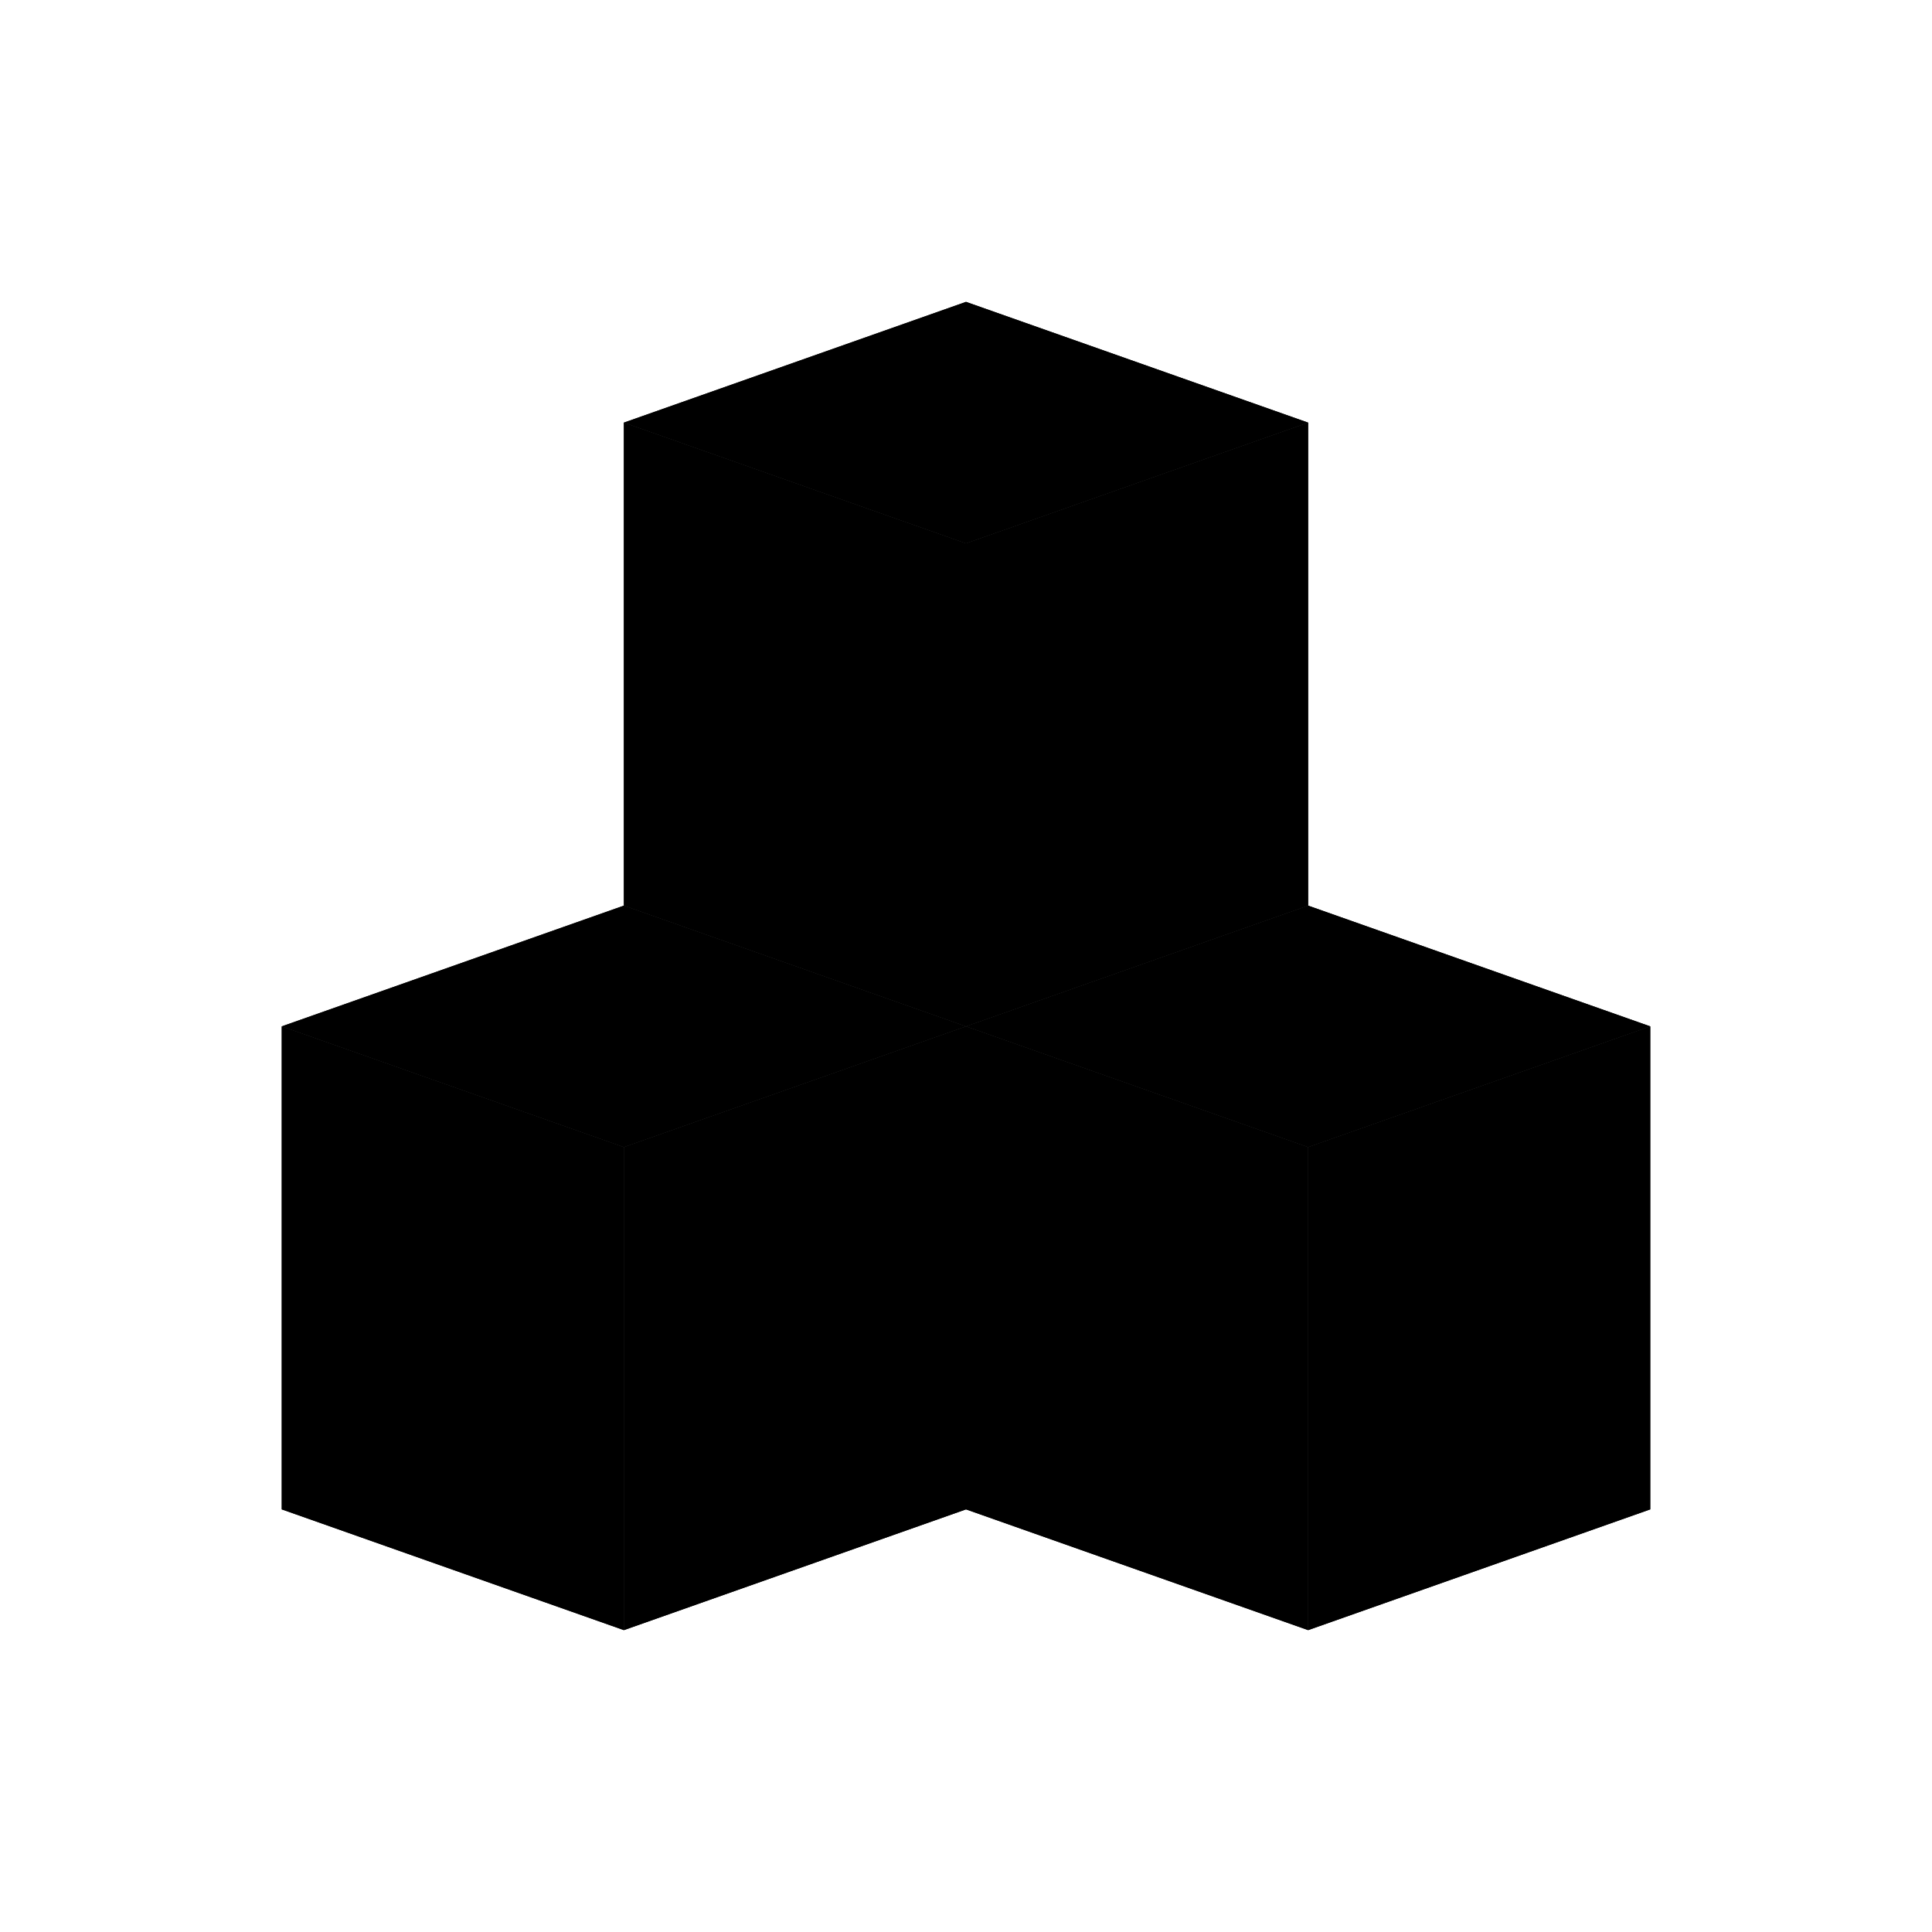
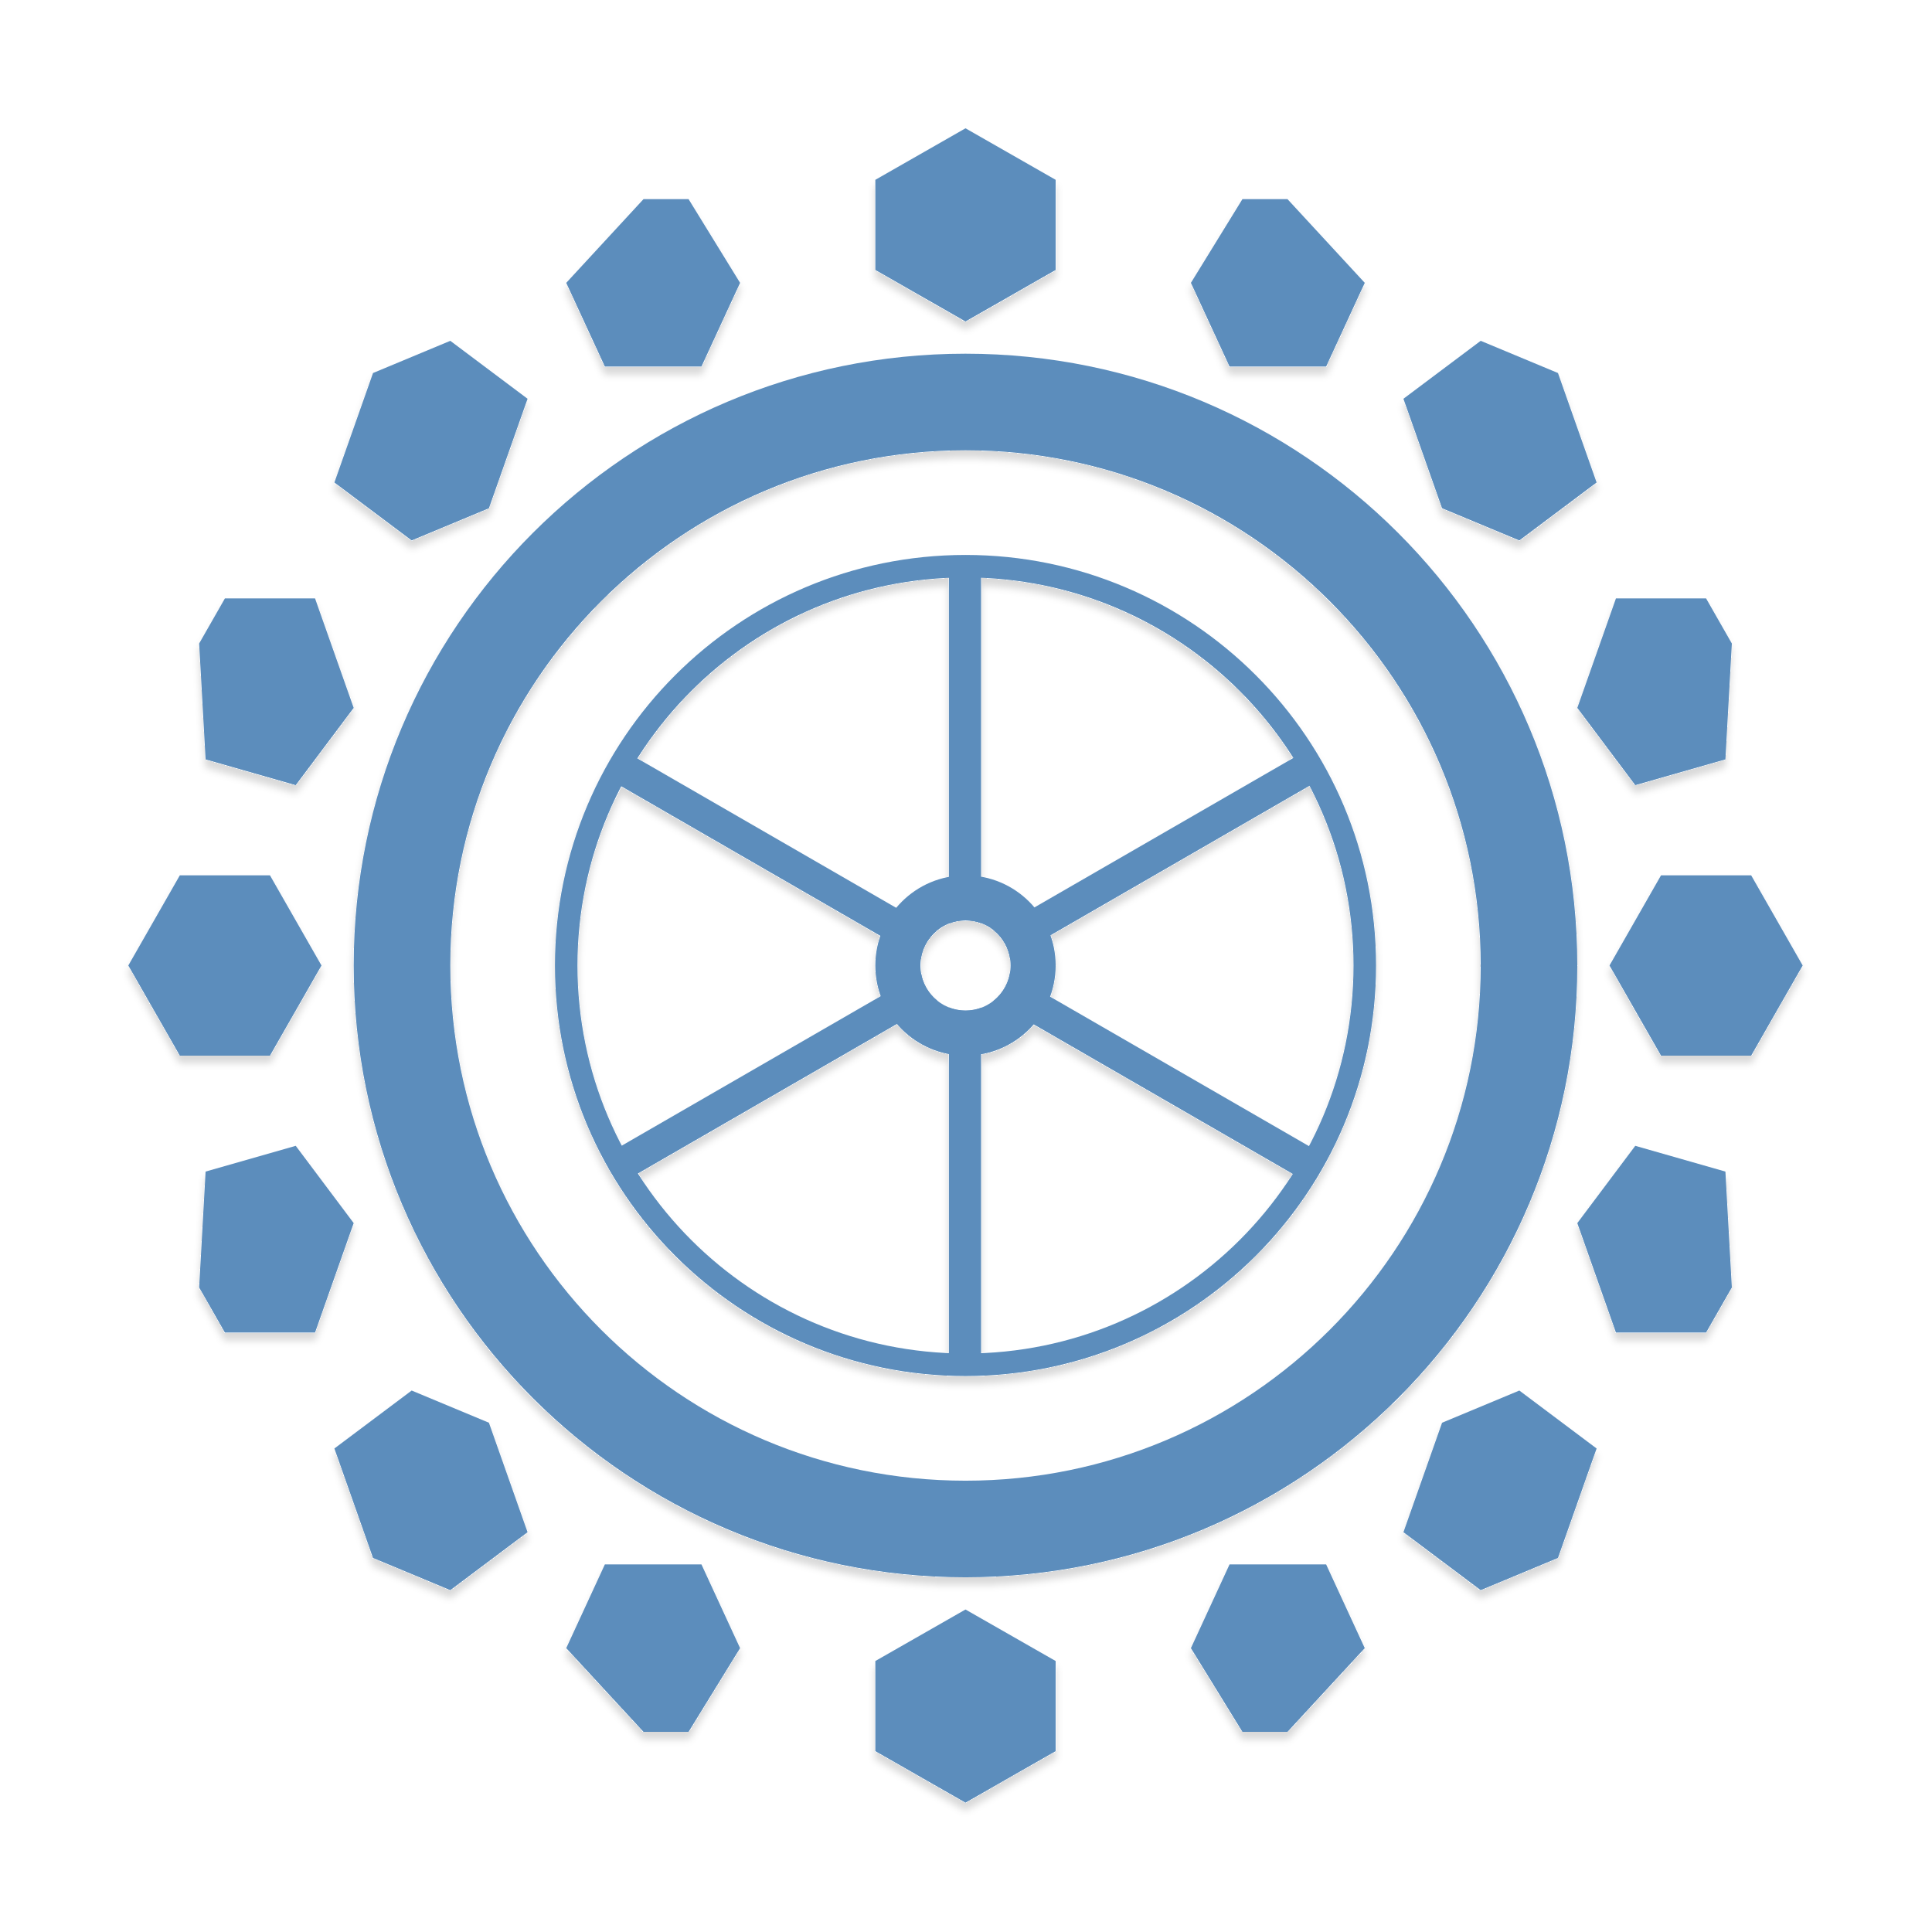
- <svg xmlns="http://www.w3.org/2000/svg" width="96" height="96" viewBox="0 0 96 96" fill="none">
-   <path d="M14 51L31 45L48 51L31 57L14 51Z" fill="currentColor" />
-   <path d="M31 45L48 51L31 57L14 51L31 45ZM31 55.939L44.995 51L31 46.061L17.005 51L31 55.939Z" fill="currentColor" />
-   <path d="M14 51L31 57L31 81L14 75V51Z" fill="currentColor" />
-   <path d="M31 57L31 81L14 75V51L31 57ZM15 74.292L30 79.586V57.707L15 52.413V74.292Z" fill="currentColor" />
-   <path d="M48 51L31 57L31 81L48 75V51Z" fill="currentColor" />
-   <path d="M31 57L31 81L48 75V51L31 57ZM47 74.292L32 79.586V57.707L47 52.413V74.292Z" fill="currentColor" />
-   <path d="M48 51L65 45L82 51L65 57L48 51Z" fill="currentColor" />
-   <path d="M65 45L82 51L65 57L48 51L65 45ZM65 55.939L78.995 51L65 46.061L51.005 51L65 55.939Z" fill="currentColor" />
-   <path d="M48 51L65 57L65 81L48 75V51Z" fill="currentColor" />
-   <path d="M65 57L65 81L48 75V51L65 57ZM49 74.292L64 79.586V57.707L49 52.413V74.292Z" fill="currentColor" />
-   <path d="M82 51L65 57L65 81L82 75V51Z" fill="currentColor" />
-   <path d="M65 57L65 81L82 75V51L65 57ZM81 74.292L66 79.586V57.707L81 52.413V74.292Z" fill="currentColor" />
-   <path d="M31 21L48 15L65 21L48 27L31 21Z" fill="currentColor" />
-   <path d="M48 15L65 21L48 27L31 21L48 15ZM48 25.939L61.995 21L48 16.061L34.005 21L48 25.939Z" fill="currentColor" />
-   <path d="M31 21L48 27L48 51L31 45V21Z" fill="currentColor" />
-   <path d="M48 27L48 51L31 45V21L48 27ZM32 44.292L47 49.586V27.707L32 22.413V44.292Z" fill="currentColor" />
-   <path d="M65 21L48 27L48 51L65 45V21Z" fill="currentColor" />
-   <path d="M48 27L48 51L65 45V21L48 27ZM64 44.292L49 49.586V27.707L64 22.413V44.292Z" fill="currentColor" />
+ <svg xmlns="http://www.w3.org/2000/svg" width="1024" height="1024" viewBox="0 0 1024 1024" fill="none">
+   <g filter="url(#filter0_d_16_49)">
+     <path d="M511.733 68L559.52 95.307V143.093L511.733 170.4L463.947 143.093V95.307L511.733 68ZM682.4 105.547L723.36 149.92L702.88 194.293H651.68L631.2 149.92L658.507 105.547H682.4ZM825.76 197.707L846.24 255.733L805.28 286.453L764.32 269.387L743.84 211.36L784.8 180.64L825.76 197.707ZM917.92 341.067L914.507 402.507L866.72 416.16L836 375.2L856.48 317.173H904.267L917.92 341.067ZM955.467 511.733L928.16 559.52H880.373L853.067 511.733L880.373 463.947H928.16L955.467 511.733ZM917.92 682.4L904.267 706.293H856.48L836 648.267L866.72 607.307L914.507 620.96L917.92 682.4ZM825.76 825.76L784.8 842.827L743.84 812.107L764.32 754.08L805.28 737.013L846.24 767.733L825.76 825.76ZM682.4 917.92H658.507L631.2 873.547L651.68 829.173H702.88L723.36 873.547L682.4 917.92ZM511.733 955.467L463.947 928.16V880.373L511.733 853.067L559.52 880.373V928.16L511.733 955.467ZM341.067 917.92L300.107 873.547L320.587 829.173H371.787L392.267 873.547L364.96 917.92H341.067ZM197.707 825.76L177.227 767.733L218.187 737.013L259.147 754.08L279.627 812.107L238.667 842.827L197.707 825.76ZM105.547 682.4L108.96 620.96L156.747 607.307L187.467 648.267L166.987 706.293H119.2L105.547 682.4ZM68 511.733L95.307 463.947H143.093L170.4 511.733L143.093 559.52H95.307L68 511.733ZM105.547 341.067L119.2 317.173H166.987L187.467 375.2L156.747 416.16L108.96 402.507L105.547 341.067ZM197.707 197.707L238.667 180.64L279.627 211.36L259.147 269.387L218.187 286.453L177.227 255.733L197.707 197.707ZM341.067 105.547H364.96L392.267 149.92L371.787 194.293H320.587L300.107 149.92L341.067 105.547Z" fill="#5C8DBC" />
+     <path d="M511.731 187.467C690.819 187.467 835.998 332.646 835.998 511.733C835.998 690.821 690.819 836 511.731 836C332.644 836 187.465 690.821 187.465 511.733C187.465 332.646 332.644 187.467 511.731 187.467ZM511.732 238.667C360.922 238.667 238.666 360.923 238.666 511.733C238.666 662.544 360.922 784.799 511.732 784.8C662.543 784.8 784.8 662.544 784.8 511.733C784.8 360.923 662.543 238.667 511.732 238.667Z" fill="#5C8DBC" />
+     <path d="M717.386 511.733C717.386 398.154 625.312 306.08 511.733 306.08C398.154 306.08 306.079 398.154 306.079 511.733C306.079 625.312 398.154 717.387 511.733 717.387C625.312 717.387 717.386 625.312 717.386 511.733ZM729.333 511.733C729.333 631.91 631.91 729.333 511.733 729.333C391.556 729.333 294.133 631.91 294.133 511.733C294.133 391.556 391.556 294.133 511.733 294.133C631.91 294.133 729.333 391.556 729.333 511.733Z" fill="#5C8DBC" />
+     <path d="M502.92 533.948C505.647 535.031 508.621 535.626 511.733 535.626C514.634 535.626 517.414 535.109 519.986 534.163V720.596C519.986 725.309 516.166 729.13 511.453 729.13C506.74 729.13 502.92 725.309 502.92 720.596V533.948ZM488.16 515.648C489.137 521.577 492.298 526.77 496.788 530.375L335.094 623.719C331.013 626.075 325.794 624.677 323.437 620.596C321.081 616.515 322.48 611.295 326.561 608.939L488.16 515.648ZM696.338 608.94C700.418 611.296 701.817 616.515 699.461 620.596C697.104 624.677 691.885 626.075 687.804 623.719L526.438 530.565C530.979 527.014 534.203 521.857 535.255 515.948L696.338 608.94ZM323.437 403.523C325.794 399.442 331.012 398.044 335.094 400.4L496.323 493.474C491.933 497.183 488.9 502.446 488.07 508.415L326.561 415.179C322.48 412.823 321.081 407.604 323.437 403.523ZM687.804 400.4C691.885 398.044 697.105 399.442 699.461 403.523C701.817 407.604 700.418 412.823 696.337 415.179L535.353 508.111C534.449 502.162 531.351 496.935 526.91 493.279L687.804 400.4ZM511.453 294.987C516.166 294.987 519.986 298.807 519.986 303.52V489.303C517.414 488.356 514.634 487.84 511.733 487.84C508.621 487.84 505.647 488.435 502.92 489.518V303.52C502.92 298.807 506.74 294.987 511.453 294.987Z" fill="#5C8DBC" />
+     <path d="M511.732 463.947C538.124 463.947 559.519 485.342 559.519 511.734C559.518 538.125 538.124 559.52 511.732 559.52C485.341 559.52 463.946 538.125 463.945 511.734C463.945 485.342 485.341 463.947 511.732 463.947ZM511.733 487.84C498.537 487.84 487.84 498.538 487.84 511.734C487.84 524.929 498.538 535.626 511.733 535.626C524.929 535.626 535.627 524.929 535.627 511.734C535.627 498.538 524.929 487.84 511.733 487.84Z" fill="#5C8DBC" />
+   </g>
+   <defs>
+     <filter id="filter0_d_16_49" x="64" y="68" width="895.467" height="895.467" filterUnits="userSpaceOnUse" color-interpolation-filters="sRGB">
+       <feFlood flood-opacity="0" result="BackgroundImageFix" />
+       <feColorMatrix in="SourceAlpha" type="matrix" values="0 0 0 0 0 0 0 0 0 0 0 0 0 0 0 0 0 0 127 0" result="hardAlpha" />
+       <feOffset dy="4" />
+       <feGaussianBlur stdDeviation="2" />
+       <feComposite in2="hardAlpha" operator="out" />
+       <feColorMatrix type="matrix" values="0 0 0 0 0 0 0 0 0 0 0 0 0 0 0 0 0 0 0.15 0" />
+       <feBlend mode="normal" in2="BackgroundImageFix" result="effect1_dropShadow_16_49" />
+       <feBlend mode="normal" in="SourceGraphic" in2="effect1_dropShadow_16_49" result="shape" />
+     </filter>
+   </defs>
</svg>
